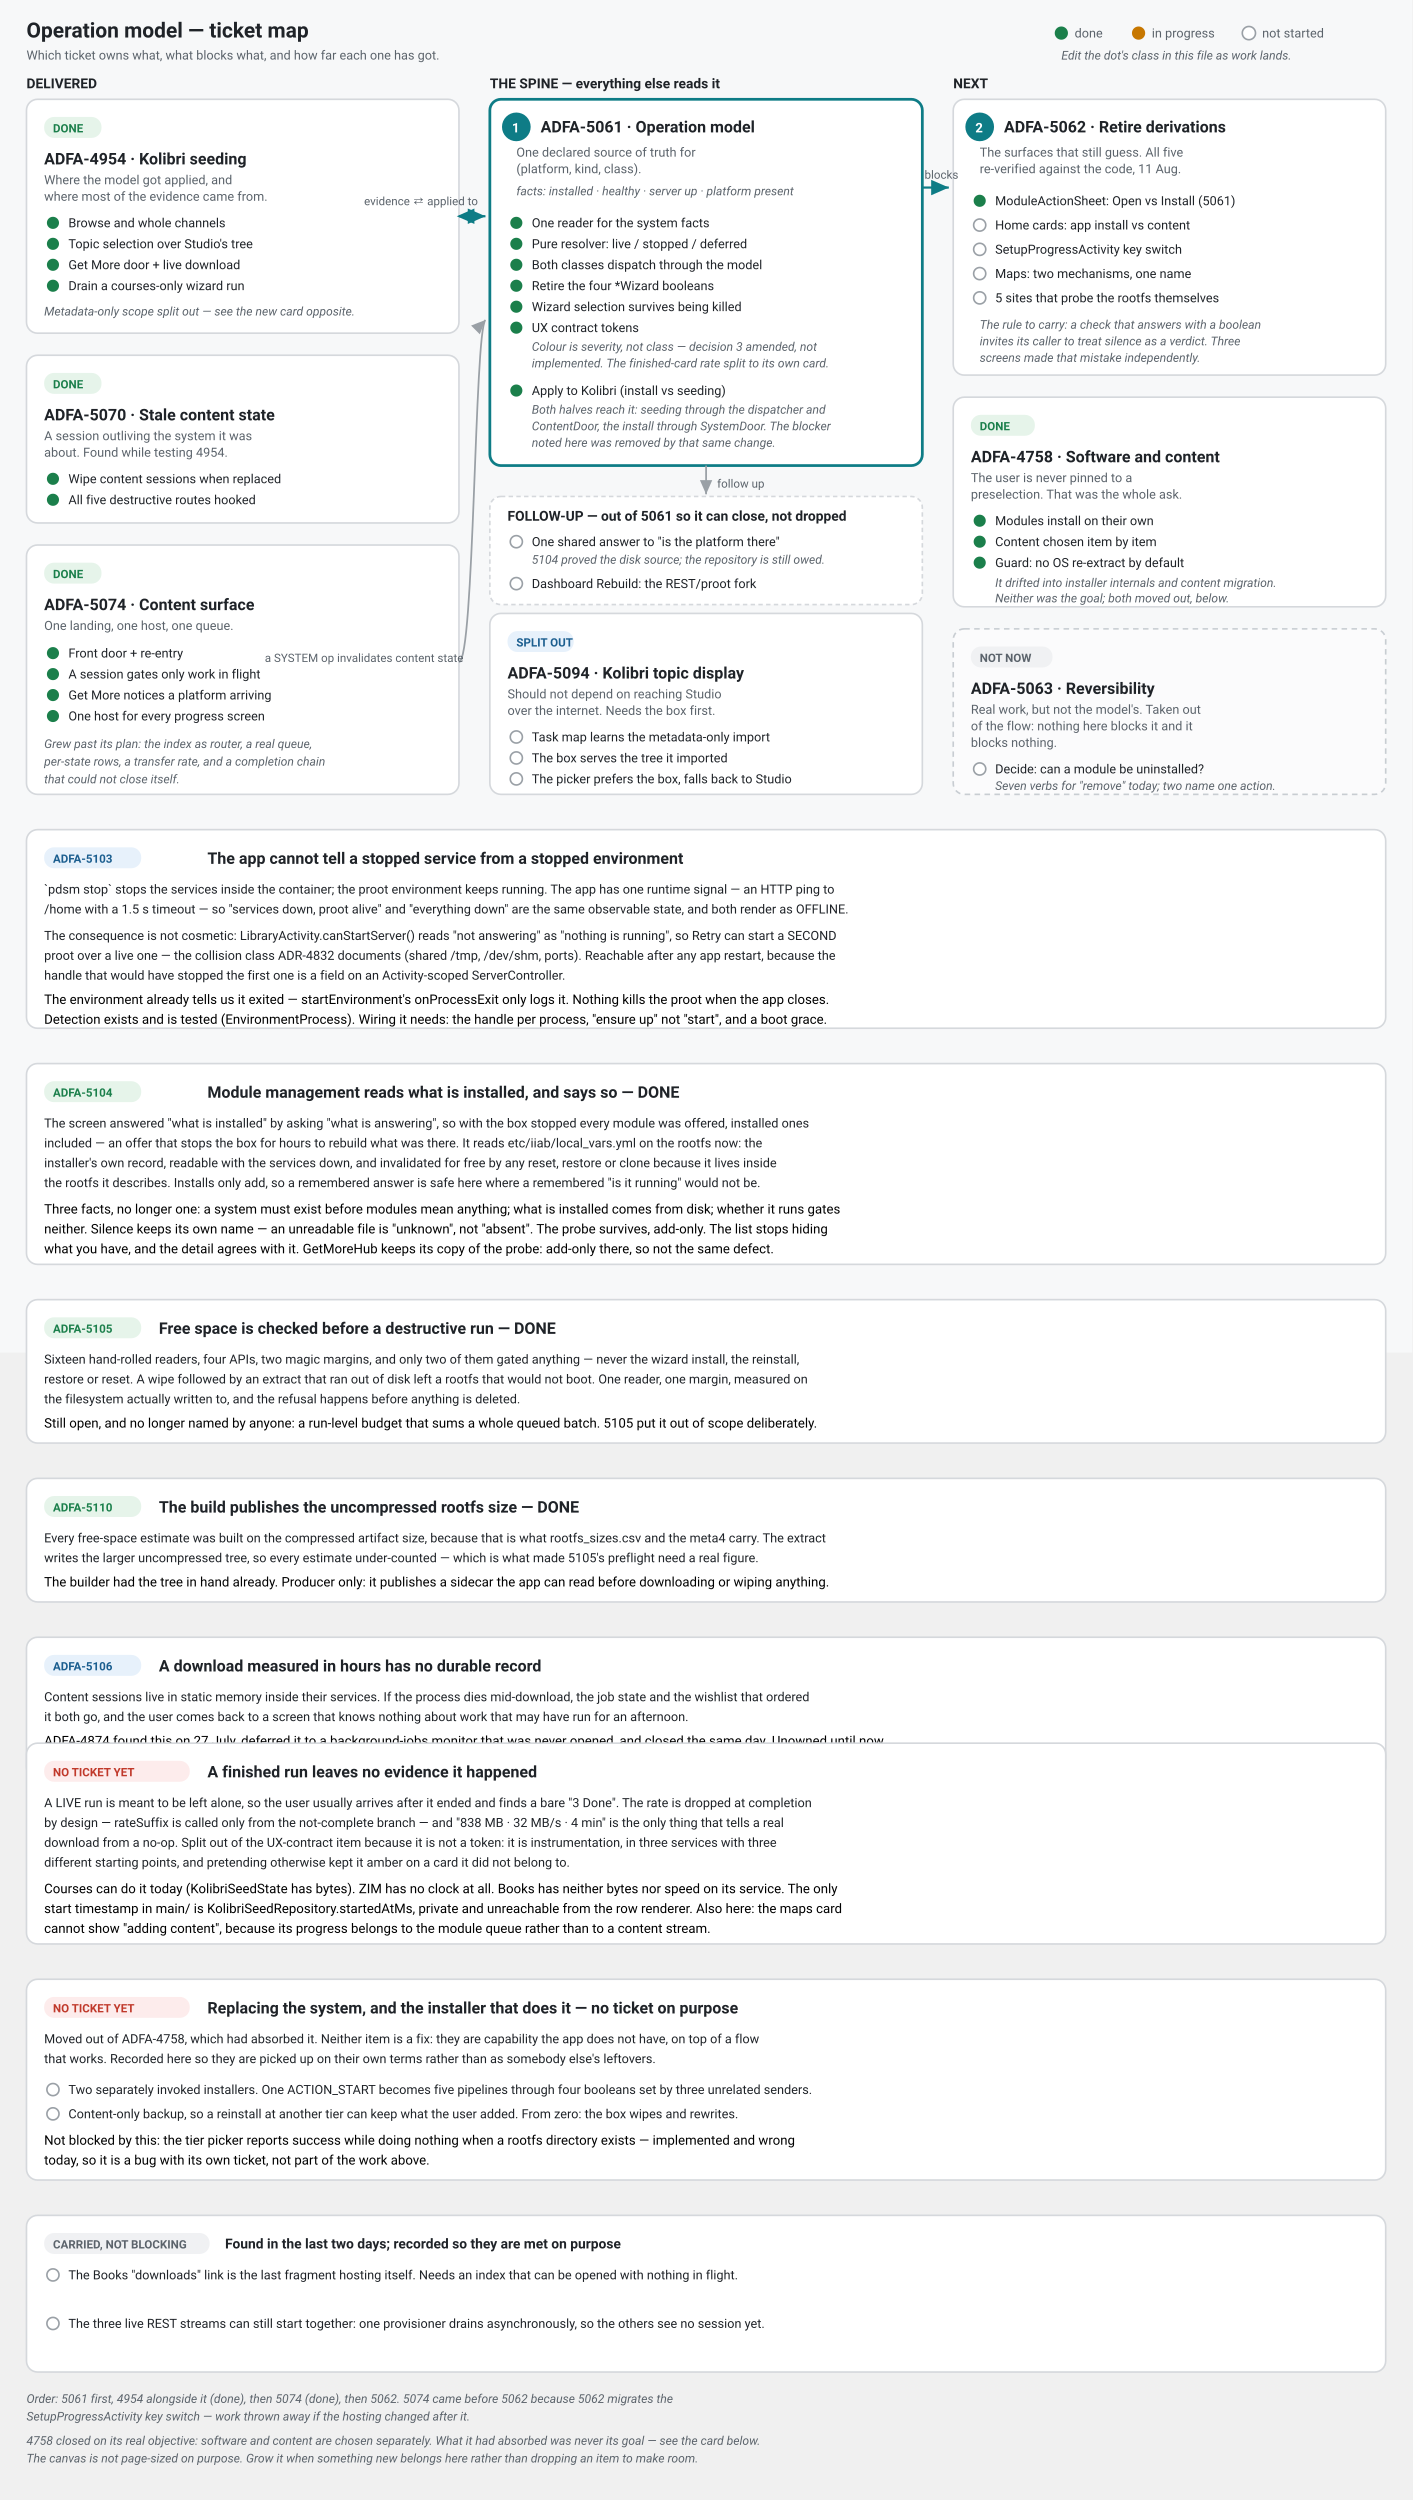
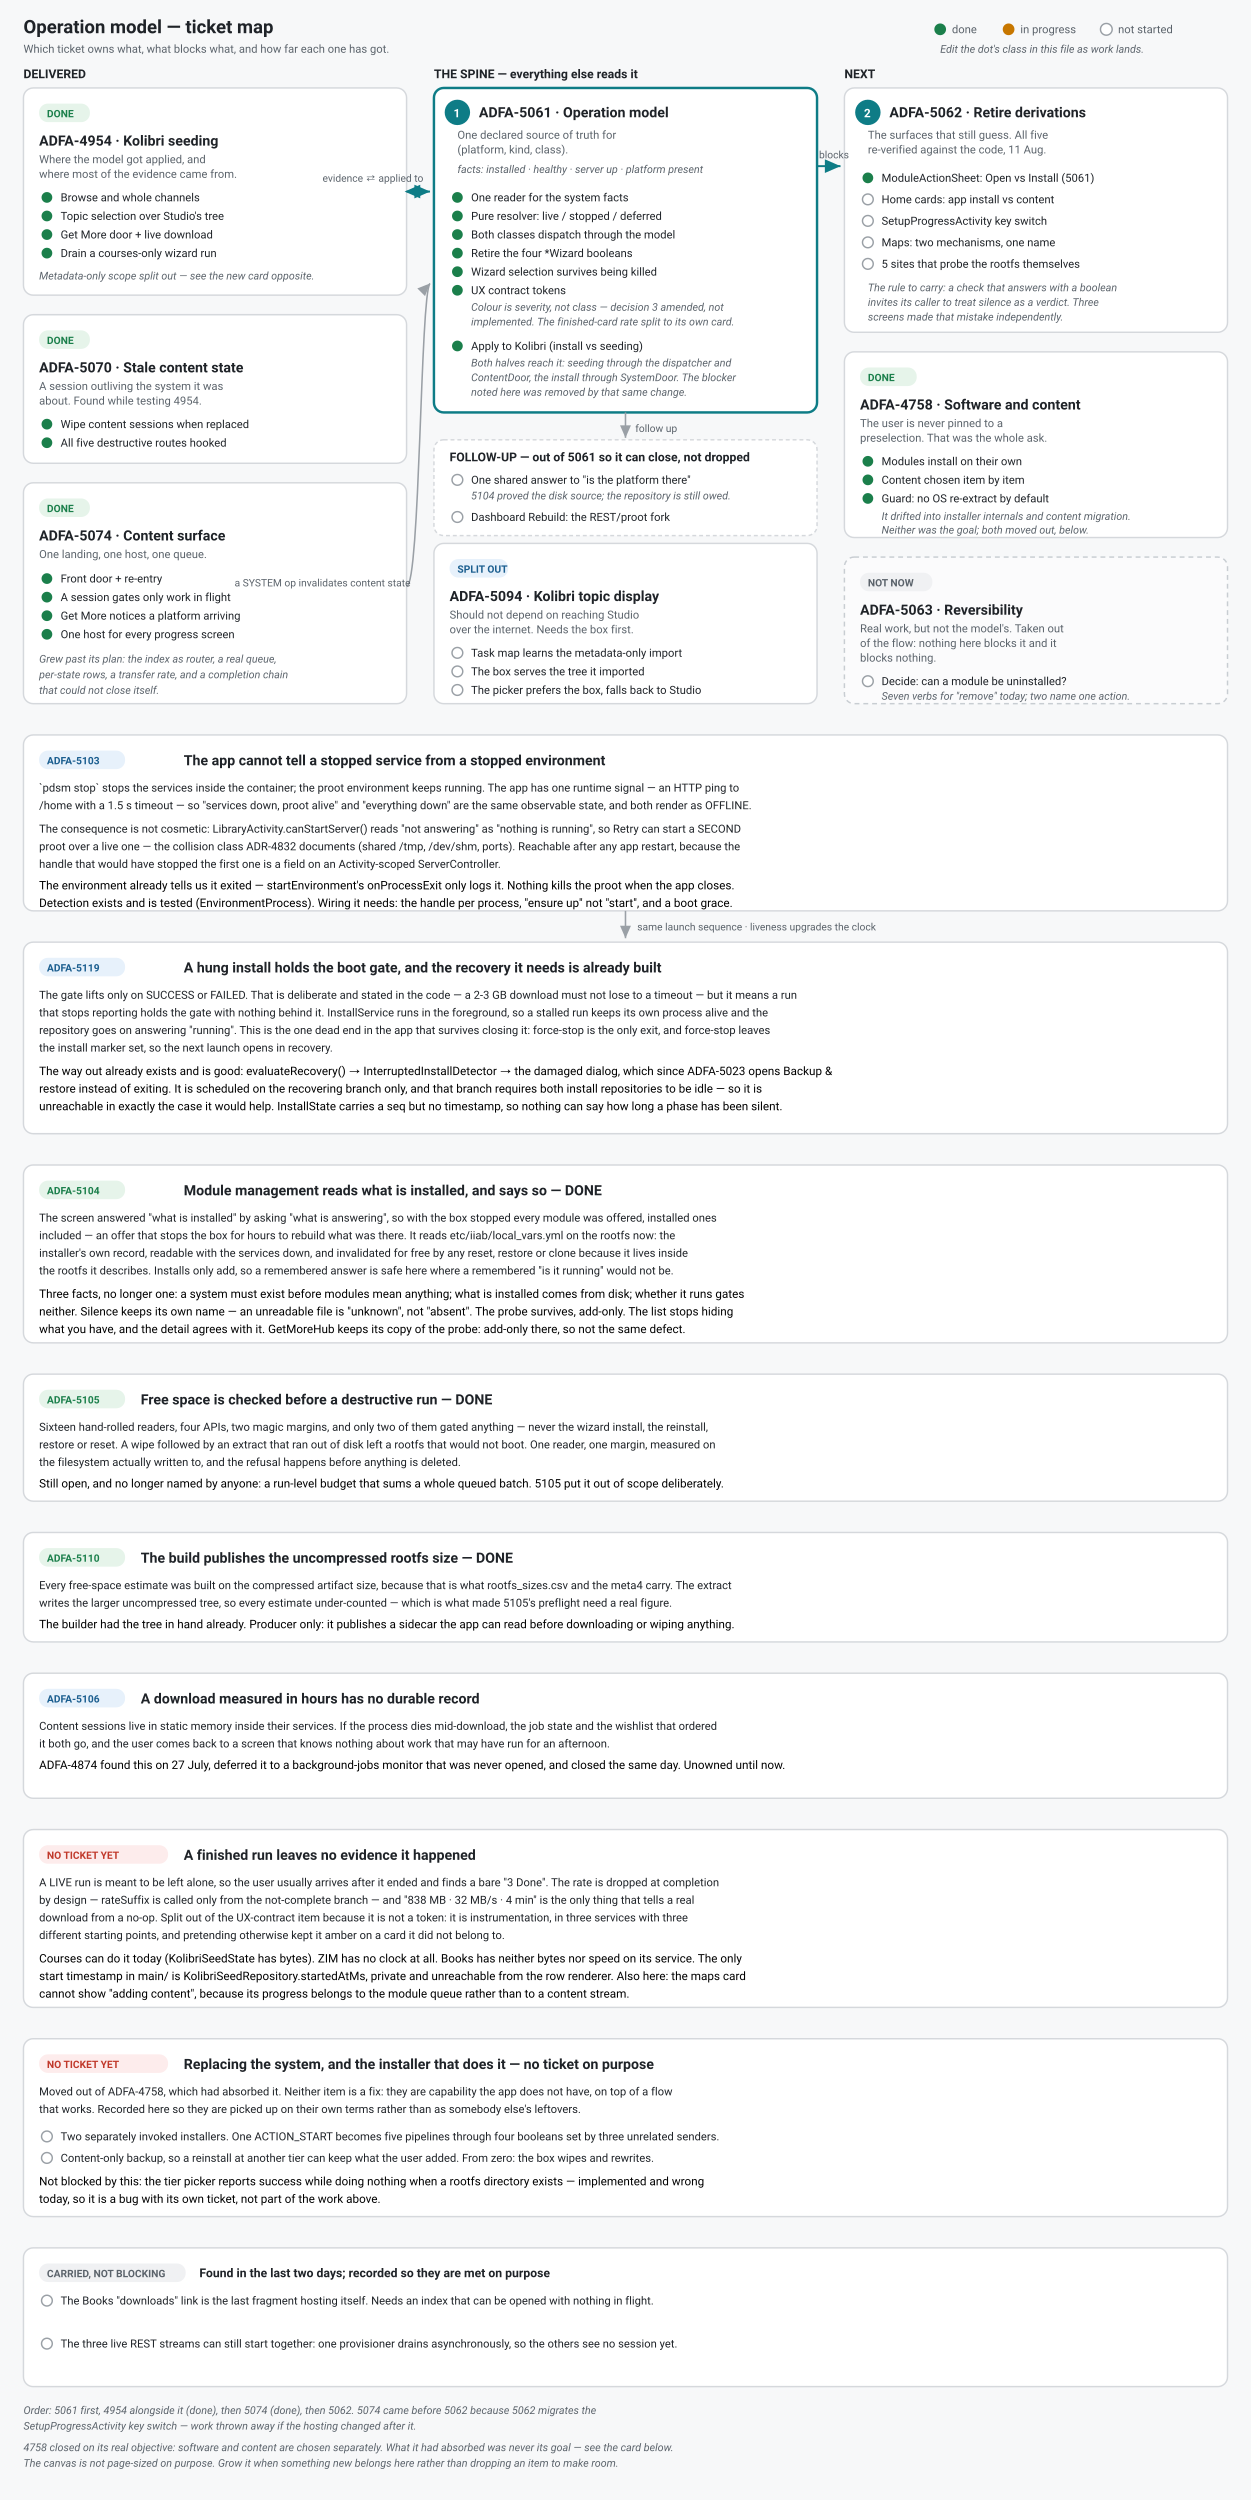
- <svg xmlns="http://www.w3.org/2000/svg" viewBox="0 0 1280 2266" width="1280" height="2266" font-family="Segoe UI, Roboto, Helvetica, Arial, sans-serif">
+ <svg xmlns="http://www.w3.org/2000/svg" viewBox="0 0 1280 2558" width="1280" height="2558" font-family="Segoe UI, Roboto, Helvetica, Arial, sans-serif">
  <style>
  .bg    { fill: #F7F8F9; }
  .card  { fill: #FFFFFF; stroke: #D5D8DC; stroke-width: 1.5; rx: 10; }
  .card-hi { fill: #FFFFFF; stroke: #0E7C86; stroke-width: 2.5; rx: 10; }
  .card-park { fill: #FBFBFC; stroke: #C8CDD2; stroke-width: 1.5; stroke-dasharray: 5 4; rx: 10; }
  .h1    { font-size: 19px; font-weight: 700; fill: #1F2328; }
  .h2    { font-size: 14.5px; font-weight: 700; fill: #1F2328; }
  .h3    { font-size: 12.5px; font-weight: 700; fill: #1F2328; }
  .sub   { font-size: 11.5px; fill: #5B636B; }
  .item  { font-size: 11.5px; fill: #1F2328; }
  .note  { font-size: 11px; fill: #5B636B; font-style: italic; }
  .lnk   { stroke: #9AA0A6; stroke-width: 1.6; fill: none; }
  .lnk-hi{ stroke: #0E7C86; stroke-width: 2; fill: none; }
  .lnklbl{ font-size: 10.5px; fill: #5B636B; }

  /* ---- the three states: change an item's class to move it ---- */
  .s-done { fill: #1B7F4B; stroke: none; }
  .s-doing{ fill: #C77700; stroke: none; }
  .s-todo { fill: #FFFFFF; stroke: #9AA0A6; stroke-width: 1.5; }

  .badge  { fill: #0E7C86; }
  .badgetx{ font-size: 12px; font-weight: 700; fill: #FFFFFF; }
  .chip   { rx: 9; }
  .chiptx { font-size: 10.5px; font-weight: 700; }
</style>
  <defs>
    <marker id="arw" markerWidth="9" markerHeight="9" refX="8" refY="4.5" orient="auto">
      <path d="M0,1 L8,4.5 L0,8 Z" fill="#9AA0A6" />
    </marker>
    <marker id="arwhi" markerWidth="9" markerHeight="9" refX="8" refY="4.5" orient="auto">
      <path d="M0,1 L8,4.5 L0,8 Z" fill="#0E7C86" />
    </marker>
    <marker id="arwhiS" markerWidth="9" markerHeight="9" refX="1" refY="4.5" orient="auto">
      <path d="M8,1 L0,4.5 L8,8 Z" fill="#0E7C86" />
    </marker>
  </defs>
-   <rect class="bg" x="0" y="0" width="1280" height="1226" />
+   <rect class="bg" x="0" y="0" width="1280" height="2558" />
  <text class="h1" x="24" y="34">Operation model — ticket map</text>
  <text class="sub" x="24" y="54">Which ticket owns what, what blocks what, and how far each one has got.</text>
  <circle class="s-done" cx="962" cy="30" r="6" />
  <text class="sub" x="974" y="34">done</text>
  <circle class="s-doing" cx="1032" cy="30" r="6" />
  <text class="sub" x="1044" y="34">in progress</text>
  <circle class="s-todo" cx="1132" cy="30" r="6" />
  <text class="sub" x="1144" y="34">not started</text>
  <text class="note" x="962" y="54">Edit the dot's class in this file as work lands.</text>
  <text class="h3" x="24" y="80">DELIVERED</text>
  <rect class="card" x="24" y="90" width="392" height="212" />
  <rect class="chip" x="40" y="106" width="52" height="19" fill="#E6F4EA" stroke="none" />
  <text class="chiptx" x="48" y="120" fill="#1B7F4B">DONE</text>
  <text class="h2" x="40" y="149">ADFA-4954 · Kolibri seeding</text>
  <text class="sub" x="40" y="167">Where the model got applied, and</text>
  <text class="sub" x="40" y="182">where most of the evidence came from.</text>
  <circle class="s-done" cx="48" cy="202" r="5.5" />
  <text class="item" x="62" y="206">Browse and whole channels</text>
  <circle class="s-done" cx="48" cy="221" r="5.5" />
  <text class="item" x="62" y="225">Topic selection over Studio's tree</text>
  <circle class="s-done" cx="48" cy="240" r="5.5" />
  <text class="item" x="62" y="244">Get More door + live download</text>
  <circle class="s-done" cx="48" cy="259" r="5.5" />
  <text class="item" x="62" y="263">Drain a courses-only wizard run</text>
  <text class="note" x="40" y="286">Metadata-only scope split out — see the new card opposite.</text>
  <rect class="card" x="24" y="322" width="392" height="152" />
  <rect class="chip" x="40" y="338" width="52" height="19" fill="#E6F4EA" stroke="none" />
  <text class="chiptx" x="48" y="352" fill="#1B7F4B">DONE</text>
  <text class="h2" x="40" y="381">ADFA-5070 · Stale content state</text>
  <text class="sub" x="40" y="399">A session outliving the system it was</text>
  <text class="sub" x="40" y="414">about. Found while testing 4954.</text>
  <circle class="s-done" cx="48" cy="434" r="5.5" />
  <text class="item" x="62" y="438">Wipe content sessions when replaced</text>
  <circle class="s-done" cx="48" cy="453" r="5.5" />
  <text class="item" x="62" y="457">All five destructive routes hooked</text>
  <rect class="card" x="24" y="494" width="392" height="226" />
  <rect class="chip" x="40" y="510" width="52" height="19" fill="#E6F4EA" stroke="none" />
  <text class="chiptx" x="48" y="524" fill="#1B7F4B">DONE</text>
  <text class="h2" x="40" y="553">ADFA-5074 · Content surface</text>
  <text class="sub" x="40" y="571">One landing, one host, one queue.</text>
  <circle class="s-done" cx="48" cy="592" r="5.5" />
  <text class="item" x="62" y="596">Front door + re-entry</text>
  <circle class="s-done" cx="48" cy="611" r="5.5" />
  <text class="item" x="62" y="615">A session gates only work in flight</text>
  <circle class="s-done" cx="48" cy="630" r="5.5" />
  <text class="item" x="62" y="634">Get More notices a platform arriving</text>
  <circle class="s-done" cx="48" cy="649" r="5.5" />
  <text class="item" x="62" y="653">One host for every progress screen</text>
  <text class="note" x="40" y="678">Grew past its plan: the index as router, a real queue,</text>
  <text class="note" x="40" y="694">per-state rows, a transfer rate, and a completion chain</text>
  <text class="note" x="40" y="710">that could not close itself.</text>
  <text class="h3" x="444" y="80">THE SPINE — everything else reads it</text>
  <rect class="card-hi" x="444" y="90" width="392" height="332" />
  <circle class="badge" cx="468" cy="115" r="13" />
  <text class="badgetx" x="464" y="120">1</text>
  <text class="h2" x="490" y="120">ADFA-5061 · Operation model</text>
  <text class="sub" x="468" y="142">One declared source of truth for</text>
  <text class="sub" x="468" y="157">(platform, kind, class).</text>
  <text class="note" x="468" y="177">facts: installed · healthy · server up · platform present</text>
  <circle class="s-done" cx="468" cy="202" r="5.5" />
  <text class="item" x="482" y="206">One reader for the system facts</text>
  <circle class="s-done" cx="468" cy="221" r="5.5" />
  <text class="item" x="482" y="225">Pure resolver: live / stopped / deferred</text>
  <circle class="s-done" cx="468" cy="240" r="5.5" />
  <text class="item" x="482" y="244">Both classes dispatch through the model</text>
  <circle class="s-done" cx="468" cy="259" r="5.5" />
  <text class="item" x="482" y="263">Retire the four *Wizard booleans</text>
  <circle class="s-done" cx="468" cy="278" r="5.5" />
  <text class="item" x="482" y="282">Wizard selection survives being killed</text>
  <circle class="s-done" cx="468" cy="297" r="5.5" />
  <text class="item" x="482" y="301">UX contract tokens</text>
  <text class="note" x="482" y="318">Colour is severity, not class — decision 3 amended, not</text>
  <text class="note" x="482" y="333">implemented. The finished-card rate split to its own card.</text>
  <circle class="s-done" cx="468" cy="354" r="5.5" />
  <text class="item" x="482" y="358">Apply to Kolibri (install vs seeding)</text>
  <text class="note" x="482" y="375">Both halves reach it: seeding through the dispatcher and</text>
  <text class="note" x="482" y="390">ContentDoor, the install through SystemDoor. The blocker</text>
  <text class="note" x="482" y="405">noted here was removed by that same change.</text>
  <path class="lnk" d="M640,422 L640,448" marker-end="url(#arw)" />
  <text class="lnklbl" x="650" y="442">follow up</text>
  <rect class="card" x="444" y="450" width="392" height="98" stroke="#5F5E5A" stroke-dasharray="4 3" />
  <text class="h3" x="460" y="472">FOLLOW-UP — out of 5061 so it can close, not dropped</text>
  <circle class="s-todo" cx="468" cy="491" r="5.5" />
  <text class="item" x="482" y="495">One shared answer to "is the platform there"</text>
  <text class="note" x="482" y="511">5104 proved the disk source; the repository is still owed.</text>
  <circle class="s-todo" cx="468" cy="529" r="5.5" />
  <text class="item" x="482" y="533">Dashboard Rebuild: the REST/proot fork</text>
  <rect class="card" x="444" y="556" width="392" height="164" />
  <rect class="chip" x="460" y="572" width="60" height="19" fill="#E7F1FB" stroke="none" />
  <text class="chiptx" x="468" y="586" fill="#1B5E8F">SPLIT OUT</text>
  <text class="h2" x="460" y="615">ADFA-5094 · Kolibri topic display</text>
  <text class="sub" x="460" y="633">Should not depend on reaching Studio</text>
  <text class="sub" x="460" y="648">over the internet. Needs the box first.</text>
  <circle class="s-todo" cx="468" cy="668" r="5.5" />
  <text class="item" x="482" y="672">Task map learns the metadata-only import</text>
  <circle class="s-todo" cx="468" cy="687" r="5.5" />
  <text class="item" x="482" y="691">The box serves the tree it imported</text>
  <circle class="s-todo" cx="468" cy="706" r="5.5" />
  <text class="item" x="482" y="710">The picker prefers the box, falls back to Studio</text>
  <text class="h3" x="864" y="80">NEXT</text>
  <rect class="card" x="864" y="90" width="392" height="250" />
  <circle class="badge" cx="888" cy="115" r="13" />
  <text class="badgetx" x="884" y="120">2</text>
  <text class="h2" x="910" y="120">ADFA-5062 · Retire derivations</text>
  <text class="sub" x="888" y="142">The surfaces that still guess. All five</text>
  <text class="sub" x="888" y="157">re-verified against the code, 11 Aug.</text>
  <circle class="s-done" cx="888" cy="182" r="5.5" />
  <text class="item" x="902" y="186">ModuleActionSheet: Open vs Install (5061)</text>
  <circle class="s-todo" cx="888" cy="204" r="5.5" />
  <text class="item" x="902" y="208">Home cards: app install vs content</text>
  <circle class="s-todo" cx="888" cy="226" r="5.5" />
  <text class="item" x="902" y="230">SetupProgressActivity key switch</text>
  <circle class="s-todo" cx="888" cy="248" r="5.5" />
  <text class="item" x="902" y="252">Maps: two mechanisms, one name</text>
  <circle class="s-todo" cx="888" cy="270" r="5.5" />
  <text class="item" x="902" y="274">5 sites that probe the rootfs themselves</text>
  <text class="note" x="888" y="298">The rule to carry: a check that answers with a boolean</text>
  <text class="note" x="888" y="313">invites its caller to treat silence as a verdict. Three</text>
  <text class="note" x="888" y="328">screens made that mistake independently.</text>
  <rect class="card" x="864" y="360" width="392" height="190" />
  <rect class="chip" x="880" y="376" width="58" height="19" fill="#E6F4EA" stroke="none" />
  <text class="chiptx" x="888" y="390" fill="#1B7F4B">DONE</text>
  <text class="h2" x="880" y="419">ADFA-4758 · Software and content</text>
  <text class="sub" x="880" y="437">The user is never pinned to a</text>
  <text class="sub" x="880" y="452">preselection. That was the whole ask.</text>
  <circle class="s-done" cx="888" cy="472" r="5.5" />
  <text class="item" x="902" y="476">Modules install on their own</text>
  <circle class="s-done" cx="888" cy="491" r="5.5" />
  <text class="item" x="902" y="495">Content chosen item by item</text>
  <circle class="s-done" cx="888" cy="510" r="5.5" />
  <text class="item" x="902" y="514">Guard: no OS re-extract by default</text>
  <text class="note" x="902" y="532">It drifted into installer internals and content migration.</text>
  <text class="note" x="902" y="546">Neither was the goal; both moved out, below.</text>
  <rect class="card-park" x="864" y="570" width="392" height="150" />
  <rect class="chip" x="880" y="586" width="74" height="19" fill="#F0F1F3" stroke="none" />
  <text class="chiptx" x="888" y="600" fill="#5B636B">NOT NOW</text>
  <text class="h2" x="880" y="629">ADFA-5063 · Reversibility</text>
  <text class="sub" x="880" y="647">Real work, but not the model's. Taken out</text>
  <text class="sub" x="880" y="662">of the flow: nothing here blocks it and it</text>
  <text class="sub" x="880" y="677">blocks nothing.</text>
  <circle class="s-todo" cx="888" cy="697" r="5.5" />
  <text class="item" x="902" y="701">Decide: can a module be uninstalled?</text>
  <text class="note" x="902" y="716">Seven verbs for "remove" today; two name one action.</text>
  <path class="lnk-hi" d="M416,196 L440,196" marker-end="url(#arwhi)" marker-start="url(#arwhiS)" />
  <text class="lnklbl" x="330" y="186">evidence ⇄ applied to</text>
  <path class="lnk-hi" d="M836,170 L860,170" marker-end="url(#arwhi)" />
  <text class="lnklbl" x="838" y="162">blocks</text>
  <path class="lnk" d="M416,600 C430,600 430,300 440,290" marker-end="url(#arw)" />
  <text class="lnklbl" x="240" y="600">a SYSTEM op invalidates content state</text>
  <rect class="card" x="24" y="752" width="1232" height="180" stroke="#C0392B" stroke-width="2.5" />
  <rect class="chip" x="40" y="768" width="88" height="19" fill="#E7F1FB" stroke="none" />
  <text class="chiptx" x="48" y="782" fill="#1B5E8F">ADFA-5103</text>
  <text class="h2" x="188" y="783">The app cannot tell a stopped service from a stopped environment</text>
  <text class="item" x="40" y="810">`pdsm stop` stops the services inside the container; the proot environment keeps running. The app has one runtime signal — an HTTP ping to</text>
  <text class="item" x="40" y="828">/home with a 1.5 s timeout — so "services down, proot alive" and "everything down" are the same observable state, and both render as OFFLINE.</text>
  <text class="item" x="40" y="852">The consequence is not cosmetic: LibraryActivity.canStartServer() reads "not answering" as "nothing is running", so Retry can start a SECOND</text>
  <text class="item" x="40" y="870">proot over a live one — the collision class ADR-4832 documents (shared /tmp, /dev/shm, ports). Reachable after any app restart, because the</text>
  <text class="item" x="40" y="888">handle that would have stopped the first one is a field on an Activity-scoped ServerController.</text>
  <text class="code" x="40" y="910">The environment already tells us it exited — startEnvironment's onProcessExit only logs it. Nothing kills the proot when the app closes.</text>
  <text class="code" x="40" y="928">Detection exists and is tested (EnvironmentProcess). Wiring it needs: the handle per process, "ensure up" not "start", and a boot grace.</text>
-   <rect class="card" x="24" y="964" width="1232" height="182" stroke="#1B7F4B" stroke-width="2.5" />
-   <rect class="chip" x="40" y="980" width="88" height="19" fill="#E6F4EA" stroke="none" />
-   <text class="chiptx" x="48" y="994" fill="#1B7F4B">ADFA-5104</text>
-   <text class="h2" x="188" y="995">Module management reads what is installed, and says so — DONE</text>
-   <text class="item" x="40" y="1022">The screen answered "what is installed" by asking "what is answering", so with the box stopped every module was offered, installed ones</text>
-   <text class="item" x="40" y="1040">included — an offer that stops the box for hours to rebuild what was there. It reads etc/iiab/local_vars.yml on the rootfs now: the</text>
-   <text class="item" x="40" y="1058">installer's own record, readable with the services down, and invalidated for free by any reset, restore or clone because it lives inside</text>
-   <text class="item" x="40" y="1076">the rootfs it describes. Installs only add, so a remembered answer is safe here where a remembered "is it running" would not be.</text>
-   <text class="code" x="40" y="1100">Three facts, no longer one: a system must exist before modules mean anything; what is installed comes from disk; whether it runs gates</text>
-   <text class="code" x="40" y="1118">neither. Silence keeps its own name — an unreadable file is "unknown", not "absent". The probe survives, add-only. The list stops hiding</text>
-   <text class="code" x="40" y="1136">what you have, and the detail agrees with it. GetMoreHub keeps its copy of the probe: add-only there, so not the same defect.</text>
-   <rect class="card" x="24" y="1178" width="1232" height="130" stroke="#1B7F4B" stroke-width="2.5" />
-   <rect class="chip" x="40" y="1194" width="88" height="19" fill="#E6F4EA" stroke="none" />
-   <text class="chiptx" x="48" y="1208" fill="#1B7F4B">ADFA-5105</text>
-   <text class="h2" x="144" y="1209">Free space is checked before a destructive run — DONE</text>
-   <text class="item" x="40" y="1236">Sixteen hand-rolled readers, four APIs, two magic margins, and only two of them gated anything — never the wizard install, the reinstall,</text>
-   <text class="item" x="40" y="1254">restore or reset. A wipe followed by an extract that ran out of disk left a rootfs that would not boot. One reader, one margin, measured on</text>
-   <text class="item" x="40" y="1272">the filesystem actually written to, and the refusal happens before anything is deleted.</text>
-   <text class="code" x="40" y="1294">Still open, and no longer named by anyone: a run-level budget that sums a whole queued batch. 5105 put it out of scope deliberately.</text>
-   <rect class="card" x="24" y="1340" width="1232" height="112" stroke="#1B7F4B" stroke-width="2.5" />
-   <rect class="chip" x="40" y="1356" width="88" height="19" fill="#E6F4EA" stroke="none" />
-   <text class="chiptx" x="48" y="1370" fill="#1B7F4B">ADFA-5110</text>
-   <text class="h2" x="144" y="1371">The build publishes the uncompressed rootfs size — DONE</text>
-   <text class="item" x="40" y="1398">Every free-space estimate was built on the compressed artifact size, because that is what rootfs_sizes.csv and the meta4 carry. The extract</text>
-   <text class="item" x="40" y="1416">writes the larger uncompressed tree, so every estimate under-counted — which is what made 5105's preflight need a real figure.</text>
-   <text class="code" x="40" y="1438">The builder had the tree in hand already. Producer only: it publishes a sidecar the app can read before downloading or wiping anything.</text>
-   <rect class="card" x="24" y="1484" width="1232" height="128" stroke="#C0392B" stroke-width="2.5" />
-   <rect class="chip" x="40" y="1500" width="88" height="19" fill="#E7F1FB" stroke="none" />
-   <text class="chiptx" x="48" y="1514" fill="#1B5E8F">ADFA-5106</text>
-   <text class="h2" x="144" y="1515">A download measured in hours has no durable record</text>
-   <text class="item" x="40" y="1542">Content sessions live in static memory inside their services. If the process dies mid-download, the job state and the wishlist that ordered</text>
-   <text class="item" x="40" y="1560">it both go, and the user comes back to a screen that knows nothing about work that may have run for an afternoon.</text>
-   <text class="code" x="40" y="1582">ADFA-4874 found this on 27 July, deferred it to a background-jobs monitor that was never opened, and closed the same day. Unowned until now.</text>
-   <rect class="card" x="24" y="1580" width="1232" height="182" stroke="#C0392B" stroke-width="2.5" />
-   <rect class="chip" x="40" y="1596" width="132" height="19" fill="#FDECEC" stroke="none" />
-   <text class="chiptx" x="48" y="1610" fill="#C0392B">NO TICKET YET</text>
-   <text class="h2" x="188" y="1611">A finished run leaves no evidence it happened</text>
-   <text class="item" x="40" y="1638">A LIVE run is meant to be left alone, so the user usually arrives after it ended and finds a bare "3 Done". The rate is dropped at completion</text>
-   <text class="item" x="40" y="1656">by design — rateSuffix is called only from the not-complete branch — and "838 MB · 32 MB/s · 4 min" is the only thing that tells a real</text>
-   <text class="item" x="40" y="1674">download from a no-op. Split out of the UX-contract item because it is not a token: it is instrumentation, in three services with three</text>
-   <text class="item" x="40" y="1692">different starting points, and pretending otherwise kept it amber on a card it did not belong to.</text>
-   <text class="code" x="40" y="1716">Courses can do it today (KolibriSeedState has bytes). ZIM has no clock at all. Books has neither bytes nor speed on its service. The only</text>
-   <text class="code" x="40" y="1734">start timestamp in main/ is KolibriSeedRepository.startedAtMs, private and unreachable from the row renderer. Also here: the maps card</text>
-   <text class="code" x="40" y="1752">cannot show "adding content", because its progress belongs to the module queue rather than to a content stream.</text>
-   <rect class="card" x="24" y="1794" width="1232" height="182" stroke="#C0392B" stroke-width="2.5" />
-   <rect class="chip" x="40" y="1810" width="132" height="19" fill="#FDECEC" stroke="none" />
-   <text class="chiptx" x="48" y="1824" fill="#C0392B">NO TICKET YET</text>
-   <text class="h2" x="188" y="1825">Replacing the system, and the installer that does it — no ticket on purpose</text>
-   <text class="item" x="40" y="1852">Moved out of ADFA-4758, which had absorbed it. Neither item is a fix: they are capability the app does not have, on top of a flow</text>
-   <text class="item" x="40" y="1870">that works. Recorded here so they are picked up on their own terms rather than as somebody else's leftovers.</text>
-   <circle class="s-todo" cx="48" cy="1894" r="5.5" />
-   <text class="item" x="62" y="1898">Two separately invoked installers. One ACTION_START becomes five pipelines through four booleans set by three unrelated senders.</text>
-   <circle class="s-todo" cx="48" cy="1916" r="5.5" />
-   <text class="item" x="62" y="1920">Content-only backup, so a reinstall at another tier can keep what the user added. From zero: the box wipes and rewrites.</text>
-   <text class="code" x="40" y="1944">Not blocked by this: the tier picker reports success while doing nothing when a rootfs directory exists — implemented and wrong</text>
-   <text class="code" x="40" y="1962">today, so it is a bug with its own ticket, not part of the work above.</text>
-   <rect class="card" x="24" y="2008" width="1232" height="142" />
-   <rect class="chip" x="40" y="2024" width="150" height="19" fill="#F0F1F3" stroke="none" />
-   <text class="chiptx" x="48" y="2038" fill="#5B636B">CARRIED, NOT BLOCKING</text>
-   <text class="h3" x="204" y="2038">Found in the last two days; recorded so they are met on purpose</text>
-   <circle class="s-todo" cx="48" cy="2062" r="5.5" />
-   <text class="item" x="62" y="2066">The Books "downloads" link is the last fragment hosting itself. Needs an index that can be opened with nothing in flight.</text>
-   <circle class="s-todo" cx="48" cy="2106" r="5.5" />
-   <text class="item" x="62" y="2110">The three live REST streams can still start together: one provisioner drains asynchronously, so the others see no session yet.</text>
-   <text class="note" x="24" y="2178">Order: 5061 first, 4954 alongside it (done), then 5074 (done), then 5062. 5074 came before 5062 because 5062 migrates the</text>
-   <text class="note" x="24" y="2194">SetupProgressActivity key switch — work thrown away if the hosting changed after it.</text>
-   <text class="note" x="24" y="2216">4758 closed on its real objective: software and content are chosen separately. What it had absorbed was never its goal — see the card below.</text>
-   <text class="note" x="24" y="2232">The canvas is not page-sized on purpose. Grow it when something new belongs here rather than dropping an item to make room.</text>
+   <path class="lnk" d="M640,932 L640,960" marker-end="url(#arw)" />
+   <text class="lnklbl" x="652" y="952">same launch sequence · liveness upgrades the clock</text>
+   <rect class="card" x="24" y="964" width="1232" height="196" stroke="#C0392B" stroke-width="2.5" />
+   <rect class="chip" x="40" y="980" width="88" height="19" fill="#E7F1FB" stroke="none" />
+   <text class="chiptx" x="48" y="994" fill="#1B5E8F">ADFA-5119</text>
+   <text class="h2" x="188" y="995">A hung install holds the boot gate, and the recovery it needs is already built</text>
+   <text class="item" x="40" y="1022">The gate lifts only on SUCCESS or FAILED. That is deliberate and stated in the code — a 2-3 GB download must not lose to a timeout — but it means a run</text>
+   <text class="item" x="40" y="1040">that stops reporting holds the gate with nothing behind it. InstallService runs in the foreground, so a stalled run keeps its own process alive and the</text>
+   <text class="item" x="40" y="1058">repository goes on answering "running". This is the one dead end in the app that survives closing it: force-stop is the only exit, and force-stop leaves</text>
+   <text class="item" x="40" y="1076">the install marker set, so the next launch opens in recovery.</text>
+   <text class="code" x="40" y="1100">The way out already exists and is good: evaluateRecovery() → InterruptedInstallDetector → the damaged dialog, which since ADFA-5023 opens Backup &amp;</text>
+   <text class="code" x="40" y="1118">restore instead of exiting. It is scheduled on the recovering branch only, and that branch requires both install repositories to be idle — so it is</text>
+   <text class="code" x="40" y="1136">unreachable in exactly the case it would help. InstallState carries a seq but no timestamp, so nothing can say how long a phase has been silent.</text>
+   <rect class="card" x="24" y="1192" width="1232" height="182" stroke="#1B7F4B" stroke-width="2.5" />
+   <rect class="chip" x="40" y="1208" width="88" height="19" fill="#E6F4EA" stroke="none" />
+   <text class="chiptx" x="48" y="1222" fill="#1B7F4B">ADFA-5104</text>
+   <text class="h2" x="188" y="1223">Module management reads what is installed, and says so — DONE</text>
+   <text class="item" x="40" y="1250">The screen answered "what is installed" by asking "what is answering", so with the box stopped every module was offered, installed ones</text>
+   <text class="item" x="40" y="1268">included — an offer that stops the box for hours to rebuild what was there. It reads etc/iiab/local_vars.yml on the rootfs now: the</text>
+   <text class="item" x="40" y="1286">installer's own record, readable with the services down, and invalidated for free by any reset, restore or clone because it lives inside</text>
+   <text class="item" x="40" y="1304">the rootfs it describes. Installs only add, so a remembered answer is safe here where a remembered "is it running" would not be.</text>
+   <text class="code" x="40" y="1328">Three facts, no longer one: a system must exist before modules mean anything; what is installed comes from disk; whether it runs gates</text>
+   <text class="code" x="40" y="1346">neither. Silence keeps its own name — an unreadable file is "unknown", not "absent". The probe survives, add-only. The list stops hiding</text>
+   <text class="code" x="40" y="1364">what you have, and the detail agrees with it. GetMoreHub keeps its copy of the probe: add-only there, so not the same defect.</text>
+   <rect class="card" x="24" y="1406" width="1232" height="130" stroke="#1B7F4B" stroke-width="2.5" />
+   <rect class="chip" x="40" y="1422" width="88" height="19" fill="#E6F4EA" stroke="none" />
+   <text class="chiptx" x="48" y="1436" fill="#1B7F4B">ADFA-5105</text>
+   <text class="h2" x="144" y="1437">Free space is checked before a destructive run — DONE</text>
+   <text class="item" x="40" y="1464">Sixteen hand-rolled readers, four APIs, two magic margins, and only two of them gated anything — never the wizard install, the reinstall,</text>
+   <text class="item" x="40" y="1482">restore or reset. A wipe followed by an extract that ran out of disk left a rootfs that would not boot. One reader, one margin, measured on</text>
+   <text class="item" x="40" y="1500">the filesystem actually written to, and the refusal happens before anything is deleted.</text>
+   <text class="code" x="40" y="1522">Still open, and no longer named by anyone: a run-level budget that sums a whole queued batch. 5105 put it out of scope deliberately.</text>
+   <rect class="card" x="24" y="1568" width="1232" height="112" stroke="#1B7F4B" stroke-width="2.5" />
+   <rect class="chip" x="40" y="1584" width="88" height="19" fill="#E6F4EA" stroke="none" />
+   <text class="chiptx" x="48" y="1598" fill="#1B7F4B">ADFA-5110</text>
+   <text class="h2" x="144" y="1599">The build publishes the uncompressed rootfs size — DONE</text>
+   <text class="item" x="40" y="1626">Every free-space estimate was built on the compressed artifact size, because that is what rootfs_sizes.csv and the meta4 carry. The extract</text>
+   <text class="item" x="40" y="1644">writes the larger uncompressed tree, so every estimate under-counted — which is what made 5105's preflight need a real figure.</text>
+   <text class="code" x="40" y="1666">The builder had the tree in hand already. Producer only: it publishes a sidecar the app can read before downloading or wiping anything.</text>
+   <rect class="card" x="24" y="1712" width="1232" height="128" stroke="#C0392B" stroke-width="2.5" />
+   <rect class="chip" x="40" y="1728" width="88" height="19" fill="#E7F1FB" stroke="none" />
+   <text class="chiptx" x="48" y="1742" fill="#1B5E8F">ADFA-5106</text>
+   <text class="h2" x="144" y="1743">A download measured in hours has no durable record</text>
+   <text class="item" x="40" y="1770">Content sessions live in static memory inside their services. If the process dies mid-download, the job state and the wishlist that ordered</text>
+   <text class="item" x="40" y="1788">it both go, and the user comes back to a screen that knows nothing about work that may have run for an afternoon.</text>
+   <text class="code" x="40" y="1810">ADFA-4874 found this on 27 July, deferred it to a background-jobs monitor that was never opened, and closed the same day. Unowned until now.</text>
+   <rect class="card" x="24" y="1872" width="1232" height="182" stroke="#C0392B" stroke-width="2.5" />
+   <rect class="chip" x="40" y="1888" width="132" height="19" fill="#FDECEC" stroke="none" />
+   <text class="chiptx" x="48" y="1902" fill="#C0392B">NO TICKET YET</text>
+   <text class="h2" x="188" y="1903">A finished run leaves no evidence it happened</text>
+   <text class="item" x="40" y="1930">A LIVE run is meant to be left alone, so the user usually arrives after it ended and finds a bare "3 Done". The rate is dropped at completion</text>
+   <text class="item" x="40" y="1948">by design — rateSuffix is called only from the not-complete branch — and "838 MB · 32 MB/s · 4 min" is the only thing that tells a real</text>
+   <text class="item" x="40" y="1966">download from a no-op. Split out of the UX-contract item because it is not a token: it is instrumentation, in three services with three</text>
+   <text class="item" x="40" y="1984">different starting points, and pretending otherwise kept it amber on a card it did not belong to.</text>
+   <text class="code" x="40" y="2008">Courses can do it today (KolibriSeedState has bytes). ZIM has no clock at all. Books has neither bytes nor speed on its service. The only</text>
+   <text class="code" x="40" y="2026">start timestamp in main/ is KolibriSeedRepository.startedAtMs, private and unreachable from the row renderer. Also here: the maps card</text>
+   <text class="code" x="40" y="2044">cannot show "adding content", because its progress belongs to the module queue rather than to a content stream.</text>
+   <rect class="card" x="24" y="2086" width="1232" height="182" stroke="#C0392B" stroke-width="2.5" />
+   <rect class="chip" x="40" y="2102" width="132" height="19" fill="#FDECEC" stroke="none" />
+   <text class="chiptx" x="48" y="2116" fill="#C0392B">NO TICKET YET</text>
+   <text class="h2" x="188" y="2117">Replacing the system, and the installer that does it — no ticket on purpose</text>
+   <text class="item" x="40" y="2144">Moved out of ADFA-4758, which had absorbed it. Neither item is a fix: they are capability the app does not have, on top of a flow</text>
+   <text class="item" x="40" y="2162">that works. Recorded here so they are picked up on their own terms rather than as somebody else's leftovers.</text>
+   <circle class="s-todo" cx="48" cy="2186" r="5.5" />
+   <text class="item" x="62" y="2190">Two separately invoked installers. One ACTION_START becomes five pipelines through four booleans set by three unrelated senders.</text>
+   <circle class="s-todo" cx="48" cy="2208" r="5.5" />
+   <text class="item" x="62" y="2212">Content-only backup, so a reinstall at another tier can keep what the user added. From zero: the box wipes and rewrites.</text>
+   <text class="code" x="40" y="2236">Not blocked by this: the tier picker reports success while doing nothing when a rootfs directory exists — implemented and wrong</text>
+   <text class="code" x="40" y="2254">today, so it is a bug with its own ticket, not part of the work above.</text>
+   <rect class="card" x="24" y="2300" width="1232" height="142" />
+   <rect class="chip" x="40" y="2316" width="150" height="19" fill="#F0F1F3" stroke="none" />
+   <text class="chiptx" x="48" y="2330" fill="#5B636B">CARRIED, NOT BLOCKING</text>
+   <text class="h3" x="204" y="2330">Found in the last two days; recorded so they are met on purpose</text>
+   <circle class="s-todo" cx="48" cy="2354" r="5.5" />
+   <text class="item" x="62" y="2358">The Books "downloads" link is the last fragment hosting itself. Needs an index that can be opened with nothing in flight.</text>
+   <circle class="s-todo" cx="48" cy="2398" r="5.5" />
+   <text class="item" x="62" y="2402">The three live REST streams can still start together: one provisioner drains asynchronously, so the others see no session yet.</text>
+   <text class="note" x="24" y="2470">Order: 5061 first, 4954 alongside it (done), then 5074 (done), then 5062. 5074 came before 5062 because 5062 migrates the</text>
+   <text class="note" x="24" y="2486">SetupProgressActivity key switch — work thrown away if the hosting changed after it.</text>
+   <text class="note" x="24" y="2508">4758 closed on its real objective: software and content are chosen separately. What it had absorbed was never its goal — see the card below.</text>
+   <text class="note" x="24" y="2524">The canvas is not page-sized on purpose. Grow it when something new belongs here rather than dropping an item to make room.</text>
</svg>
